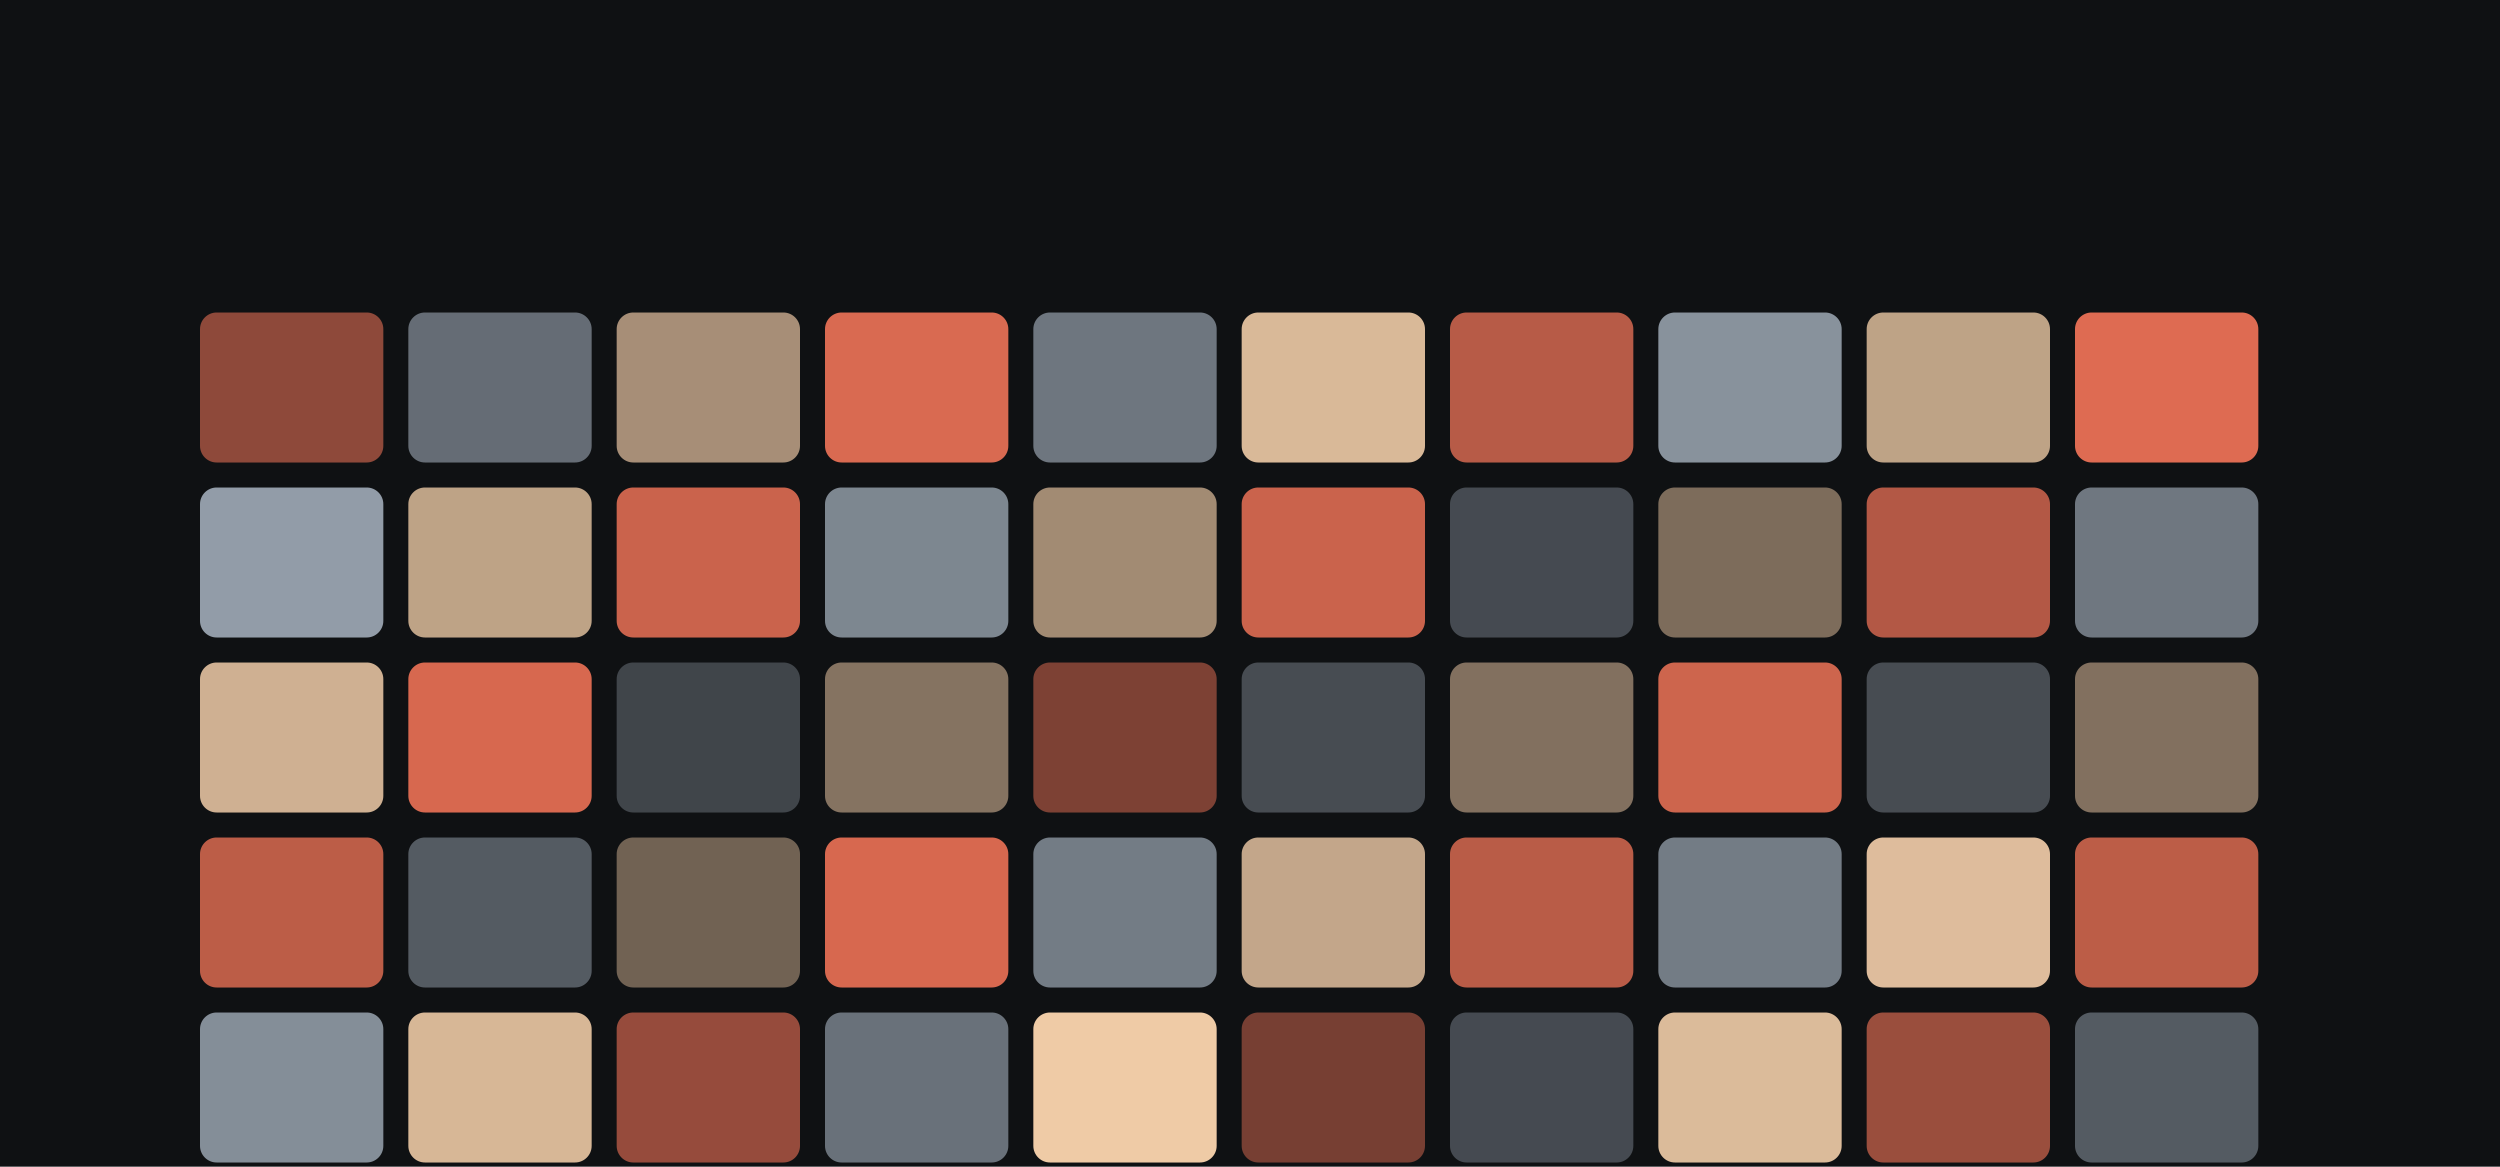
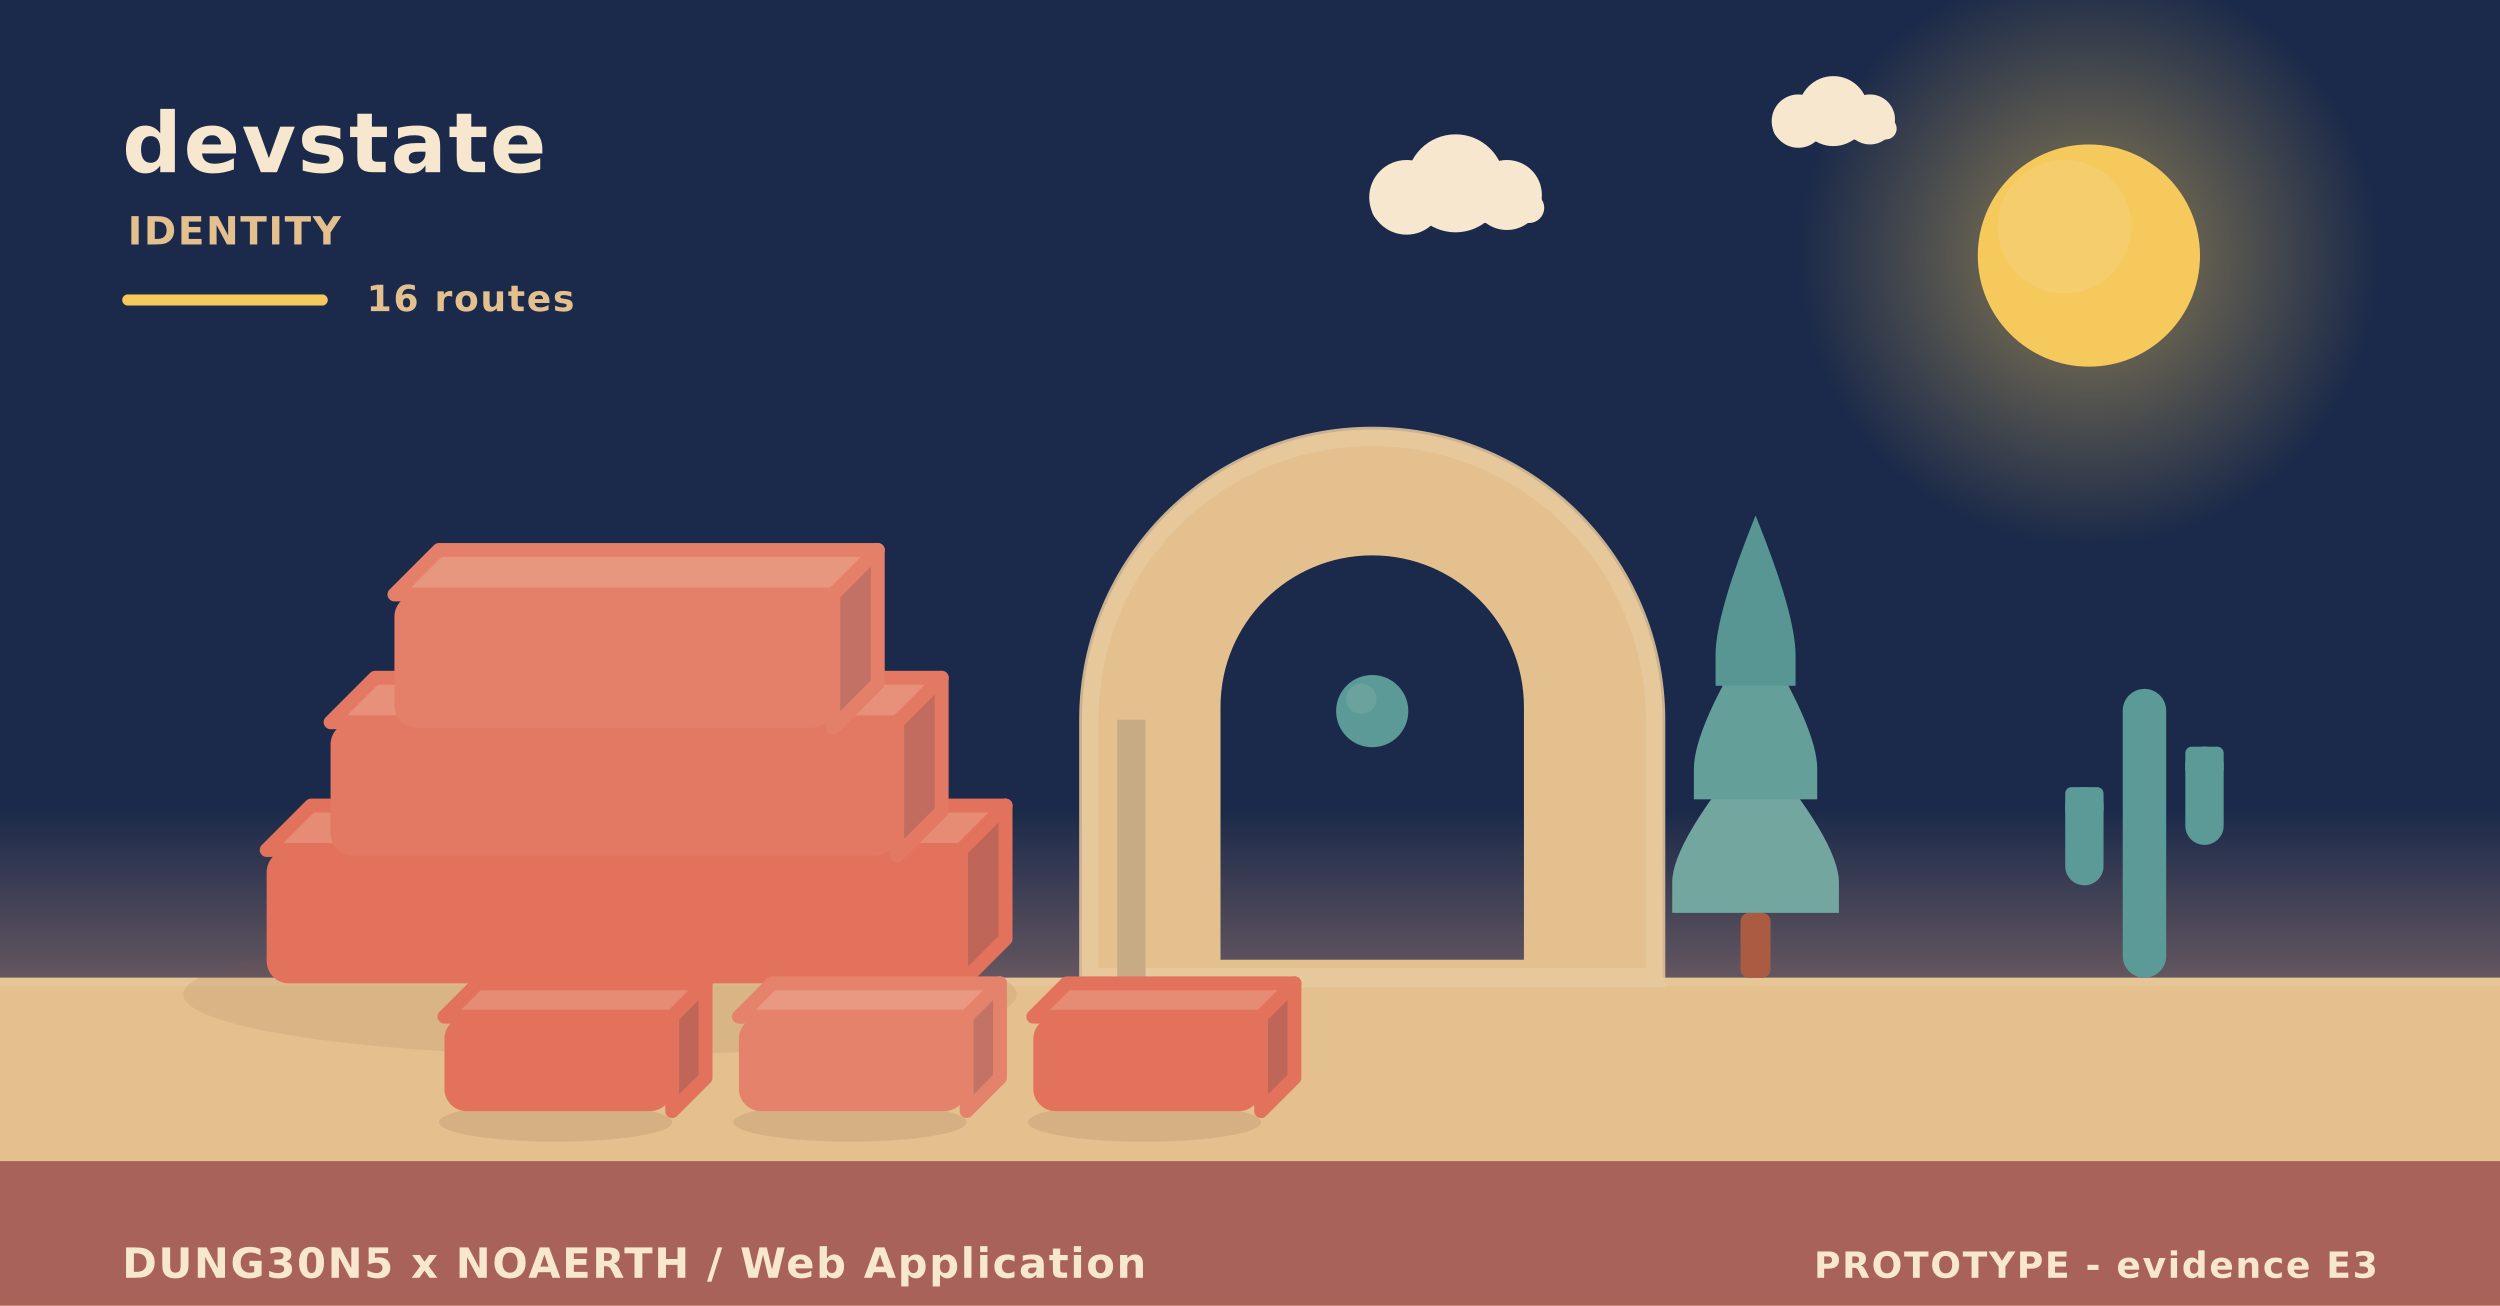
- <svg xmlns="http://www.w3.org/2000/svg" viewBox="0 0 1200 560" width="1200" height="560" role="img" aria-label="devstate hero">
-   <rect width="1200" height="560" fill="#0f1113" />
-   <defs>
-     <linearGradient id="gh" x1="0" y1="0" x2="1" y2="1">
-       <stop offset="0%" stop-color="#ff7a5c" />
-       <stop offset="100%" stop-color="#9aa5b1" />
-     </linearGradient>
-   </defs>
-   <rect x="96.00" y="150.00" width="88.00" height="72.00" rx="8.00" fill="#ff7a5c" opacity="0.53" />
-   <rect x="196.00" y="150.00" width="88.00" height="72.00" rx="8.00" fill="#9aa5b1" opacity="0.62" />
-   <rect x="296.00" y="150.00" width="88.00" height="72.00" rx="8.00" fill="#ffd8b1" opacity="0.63" />
-   <rect x="396.00" y="150.00" width="88.00" height="72.00" rx="8.00" fill="#ff7a5c" opacity="0.84" />
-   <rect x="496.00" y="150.00" width="88.00" height="72.00" rx="8.00" fill="#9aa5b1" opacity="0.68" />
-   <rect x="596.00" y="150.00" width="88.00" height="72.00" rx="8.00" fill="#ffd8b1" opacity="0.84" />
-   <rect x="696.00" y="150.00" width="88.00" height="72.00" rx="8.00" fill="#ff7a5c" opacity="0.70" />
-   <rect x="796.00" y="150.00" width="88.00" height="72.00" rx="8.00" fill="#9aa5b1" opacity="0.87" />
-   <rect x="896.00" y="150.00" width="88.00" height="72.00" rx="8.00" fill="#ffd8b1" opacity="0.73" />
-   <rect x="996.00" y="150.00" width="88.00" height="72.00" rx="8.00" fill="#ff7a5c" opacity="0.86" />
-   <rect x="96.00" y="234.00" width="88.00" height="72.00" rx="8.00" fill="#9aa5b1" opacity="0.94" />
-   <rect x="196.00" y="234.00" width="88.00" height="72.00" rx="8.00" fill="#ffd8b1" opacity="0.73" />
-   <rect x="296.00" y="234.00" width="88.00" height="72.00" rx="8.00" fill="#ff7a5c" opacity="0.78" />
-   <rect x="396.00" y="234.00" width="88.00" height="72.00" rx="8.00" fill="#9aa5b1" opacity="0.79" />
-   <rect x="496.00" y="234.00" width="88.00" height="72.00" rx="8.00" fill="#ffd8b1" opacity="0.61" />
-   <rect x="596.00" y="234.00" width="88.00" height="72.00" rx="8.00" fill="#ff7a5c" opacity="0.78" />
-   <rect x="696.00" y="234.00" width="88.00" height="72.00" rx="8.00" fill="#9aa5b1" opacity="0.39" />
-   <rect x="796.00" y="234.00" width="88.00" height="72.00" rx="8.00" fill="#ffd8b1" opacity="0.46" />
-   <rect x="896.00" y="234.00" width="88.00" height="72.00" rx="8.00" fill="#ff7a5c" opacity="0.68" />
-   <rect x="996.00" y="234.00" width="88.00" height="72.00" rx="8.00" fill="#9aa5b1" opacity="0.69" />
-   <rect x="96.00" y="318.00" width="88.00" height="72.00" rx="8.00" fill="#ffd8b1" opacity="0.80" />
-   <rect x="196.00" y="318.00" width="88.00" height="72.00" rx="8.00" fill="#ff7a5c" opacity="0.83" />
-   <rect x="296.00" y="318.00" width="88.00" height="72.00" rx="8.00" fill="#9aa5b1" opacity="0.35" />
-   <rect x="396.00" y="318.00" width="88.00" height="72.00" rx="8.00" fill="#ffd8b1" opacity="0.49" />
-   <rect x="496.00" y="318.00" width="88.00" height="72.00" rx="8.00" fill="#ff7a5c" opacity="0.46" />
-   <rect x="596.00" y="318.00" width="88.00" height="72.00" rx="8.00" fill="#9aa5b1" opacity="0.40" />
-   <rect x="696.00" y="318.00" width="88.00" height="72.00" rx="8.00" fill="#ffd8b1" opacity="0.48" />
-   <rect x="796.00" y="318.00" width="88.00" height="72.00" rx="8.00" fill="#ff7a5c" opacity="0.79" />
-   <rect x="896.00" y="318.00" width="88.00" height="72.00" rx="8.00" fill="#9aa5b1" opacity="0.40" />
-   <rect x="996.00" y="318.00" width="88.00" height="72.00" rx="8.00" fill="#ffd8b1" opacity="0.48" />
-   <rect x="96.00" y="402.00" width="88.00" height="72.00" rx="8.00" fill="#ff7a5c" opacity="0.72" />
-   <rect x="196.00" y="402.00" width="88.00" height="72.00" rx="8.00" fill="#9aa5b1" opacity="0.50" />
-   <rect x="296.00" y="402.00" width="88.00" height="72.00" rx="8.00" fill="#ffd8b1" opacity="0.41" />
-   <rect x="396.00" y="402.00" width="88.00" height="72.00" rx="8.00" fill="#ff7a5c" opacity="0.83" />
-   <rect x="496.00" y="402.00" width="88.00" height="72.00" rx="8.00" fill="#9aa5b1" opacity="0.72" />
-   <rect x="596.00" y="402.00" width="88.00" height="72.00" rx="8.00" fill="#ffd8b1" opacity="0.75" />
-   <rect x="696.00" y="402.00" width="88.00" height="72.00" rx="8.00" fill="#ff7a5c" opacity="0.71" />
-   <rect x="796.00" y="402.00" width="88.00" height="72.00" rx="8.00" fill="#9aa5b1" opacity="0.72" />
-   <rect x="896.00" y="402.00" width="88.00" height="72.00" rx="8.00" fill="#ffd8b1" opacity="0.86" />
-   <rect x="996.00" y="402.00" width="88.00" height="72.00" rx="8.00" fill="#ff7a5c" opacity="0.72" />
-   <rect x="96.00" y="486.00" width="88.00" height="72.00" rx="8.00" fill="#9aa5b1" opacity="0.84" />
-   <rect x="196.00" y="486.00" width="88.00" height="72.00" rx="8.00" fill="#ffd8b1" opacity="0.83" />
-   <rect x="296.00" y="486.00" width="88.00" height="72.00" rx="8.00" fill="#ff7a5c" opacity="0.56" />
-   <rect x="396.00" y="486.00" width="88.00" height="72.00" rx="8.00" fill="#9aa5b1" opacity="0.65" />
-   <rect x="496.00" y="486.00" width="88.00" height="72.00" rx="8.00" fill="#ffd8b1" opacity="0.93" />
-   <rect x="596.00" y="486.00" width="88.00" height="72.00" rx="8.00" fill="#ff7a5c" opacity="0.43" />
-   <rect x="696.00" y="486.00" width="88.00" height="72.00" rx="8.00" fill="#9aa5b1" opacity="0.39" />
-   <rect x="796.00" y="486.00" width="88.00" height="72.00" rx="8.00" fill="#ffd8b1" opacity="0.85" />
-   <rect x="896.00" y="486.00" width="88.00" height="72.00" rx="8.00" fill="#ff7a5c" opacity="0.58" />
-   <rect x="996.00" y="486.00" width="88.00" height="72.00" rx="8.00" fill="#9aa5b1" opacity="0.50" />
+ <svg xmlns="http://www.w3.org/2000/svg" width="900" height="470" viewBox="0 0 900 470" role="img" aria-label="devstate - identity">
+   <linearGradient id="skyh" x1="0" y1="0" x2="0" y2="1">
+     <stop offset="0" stop-color="#1b2a4a" />
+     <stop offset="0.62" stop-color="#1b2a4a" />
+     <stop offset="1" stop-color="#f3ad8a" />
+   </linearGradient>
+   <rect width="900" height="470" fill="url(#skyh)" />
+   <radialGradient id="sunh">
+     <stop offset="0.35" stop-color="#f5c95c" stop-opacity="0.34" />
+     <stop offset="1" stop-color="#f5c95c" stop-opacity="0" />
+   </radialGradient>
+   <circle cx="752" cy="92" r="104" fill="url(#sunh)" />
+   <circle cx="752" cy="92" r="40" fill="#f5c95c" />
+   <circle cx="743.2" cy="81.6" r="24" fill="#f5d27e" opacity="0.5" />
+   <g>
+     <circle cx="524" cy="66" r="17.64" fill="#f6e7ce" />
+     <circle cx="506.36" cy="71.04" r="13.44" fill="#f6e7ce" />
+     <circle cx="542.48" cy="70.2" r="12.6" fill="#f6e7ce" />
+     <rect x="493.76" y="69.36" width="62.16" height="10.92" rx="5.46" fill="#f6e7ce" />
+   </g>
+   <g>
+     <circle cx="660" cy="40" r="12.6" fill="#f6e7ce" />
+     <circle cx="647.4" cy="43.6" r="9.6" fill="#f6e7ce" />
+     <circle cx="673.2" cy="43" r="9" fill="#f6e7ce" />
+     <rect x="638.4" y="42.4" width="44.4" height="7.8" rx="3.9" fill="#f6e7ce" />
+   </g>
+   <rect x="0" y="352" width="900" height="118" fill="#e3c08d" />
+   <rect x="0" y="352" width="900" height="3" fill="#e6c596" />
+   <text x="44" y="62" font-family="Verdana,DejaVu Sans,sans-serif" font-size="30" font-weight="700" letter-spacing="0.6" fill="#f6e7ce" text-anchor="start">devstate</text>
+   <text x="46" y="88" font-family="Verdana,DejaVu Sans,sans-serif" font-size="14" font-weight="700" letter-spacing="0.6" fill="#e3c08d" text-anchor="start">IDENTITY</text>
+   <rect x="44" y="106" width="74" height="4" rx="2" fill="#f5c95c" />
+   <text x="132" y="112" font-family="Verdana,DejaVu Sans,sans-serif" font-size="13" font-weight="700" letter-spacing="0.6" fill="#e3c08d" text-anchor="start">16 routes</text>
+   <ellipse cx="216" cy="358" rx="150" ry="22" fill="rgba(138,90,68,0.11)" />
+   <path d="M96,306 L346,306 L362,290 L112,290 Z" fill="#e68c74" stroke="#e2725b" stroke-width="5" stroke-linejoin="round" />
+   <path d="M346,306 L362,290 L362,338 L346,354 Z" fill="#c06658" stroke="#e2725b" stroke-width="5" stroke-linejoin="round" />
+   <rect x="96" y="306" width="250" height="48" rx="8" fill="#e2725b" />
+   <path d="M119,260 L323,260 L339,244 L135,244 Z" fill="#e7917a" stroke="#e37962" stroke-width="5" stroke-linejoin="round" />
+   <path d="M323,260 L339,244 L339,292 L323,308 Z" fill="#c16c5e" stroke="#e37962" stroke-width="5" stroke-linejoin="round" />
+   <rect x="119" y="260" width="204" height="48" rx="8" fill="#e37962" />
+   <path d="M142,214 L300,214 L316,198 L158,198 Z" fill="#e8977f" stroke="#e48069" stroke-width="5" stroke-linejoin="round" />
+   <path d="M300,214 L316,198 L316,246 L300,262 Z" fill="#c27164" stroke="#e48069" stroke-width="5" stroke-linejoin="round" />
+   <rect x="142" y="214" width="158" height="48" rx="8" fill="#e48069" />
+   <path d="M392,352 L392,259.12 A102,102 0 0 1 596,259.12 L596,352 Z M436.88,348 L436.88,254.55 A57.12,57.12 0 0 1 551.12,254.55 L551.12,348 Z" fill="#e3c08d" fill-rule="evenodd" stroke="#e3c08d" stroke-width="5" stroke-linejoin="round" />
+   <path d="M392,352 L392,259.12 A102,102 0 0 1 596,259.12 L596,352 Z" fill="none" stroke="#e8c99d" stroke-width="7" stroke-linecap="round" opacity="0.85" />
+   <rect x="402.2" y="259.12" width="10.2" height="92.88" fill="#c7ab84" />
+   <circle cx="494" cy="256" r="13" fill="#5b9a97" />
+   <circle cx="490.1" cy="251.58" r="5.46" fill="#7aa9a2" opacity="0.55" />
+   <rect x="626.6" y="328.64" width="10.8" height="23.36" rx="3" fill="#ac5b43" />
+   <path d="M632,267.32 Q602,302.89 602,317.6 Q602,328.64 602,328.64 L662,328.64 Q662,328.64 662,317.6 Q662,302.89 632,267.32 Z" fill="#74a6a0" />
+   <path d="M632,226.44 Q609.8,262.01 609.8,276.72 Q609.8,287.76 609.8,287.76 L654.2,287.76 Q654.2,287.76 654.2,276.72 Q654.2,262.01 632,226.44 Z" fill="#649f9a" />
+   <path d="M632,185.56 Q617.6,221.13 617.6,235.84 Q617.6,246.88 617.6,246.88 L646.4,246.88 Q646.4,246.88 646.4,235.84 Q646.4,221.13 632,185.56 Z" fill="#589694" />
+   <rect x="764.18" y="248" width="15.64" height="104" rx="7.82" fill="#5b9a97" />
+   <rect x="743.48" y="283.36" width="13.8" height="35.36" rx="6.9" fill="#5b9a97" />
+   <rect x="743.48" y="283.36" width="13.8" height="10.4" rx="2.3" fill="#5b9a97" />
+   <rect x="786.72" y="268.8" width="13.8" height="35.36" rx="6.9" fill="#5b9a97" />
+   <rect x="786.72" y="268.8" width="13.8" height="10.4" rx="2.3" fill="#5b9a97" />
+   <ellipse cx="200" cy="404" rx="42" ry="7" fill="rgba(138,90,68,0.15)" />
+   <path d="M160,366 L242,366 L254,354 L172,354 Z" fill="#e68c74" stroke="#e2725b" stroke-width="5" stroke-linejoin="round" />
+   <path d="M242,366 L254,354 L254,388 L242,400 Z" fill="#c06658" stroke="#e2725b" stroke-width="5" stroke-linejoin="round" />
+   <rect x="160" y="366" width="82" height="34" rx="8" fill="#e2725b" />
+   <ellipse cx="306" cy="404" rx="42" ry="7" fill="rgba(138,90,68,0.15)" />
+   <path d="M266,366 L348,366 L360,354 L278,354 Z" fill="#e99881" stroke="#e5826b" stroke-width="5" stroke-linejoin="round" />
+   <path d="M348,366 L360,354 L360,388 L348,400 Z" fill="#c37365" stroke="#e5826b" stroke-width="5" stroke-linejoin="round" />
+   <rect x="266" y="366" width="82" height="34" rx="8" fill="#e5826b" />
+   <ellipse cx="412" cy="404" rx="42" ry="7" fill="rgba(138,90,68,0.15)" />
+   <path d="M372,366 L454,366 L466,354 L384,354 Z" fill="#e68c74" stroke="#e2725b" stroke-width="5" stroke-linejoin="round" />
+   <path d="M454,366 L466,354 L466,388 L454,400 Z" fill="#c06658" stroke="#e2725b" stroke-width="5" stroke-linejoin="round" />
+   <rect x="372" y="366" width="82" height="34" rx="8" fill="#e2725b" />
+   <rect x="0" y="418" width="900" height="52" rx="0" fill="#a65c56" opacity="0.94" />
+   <text x="44" y="460" font-family="Verdana,DejaVu Sans,sans-serif" font-size="15" font-weight="700" letter-spacing="0.6" fill="#f6e7ce" text-anchor="start">DUNG30N5 x NOAERTH  /  Web Application</text>
+   <text x="856" y="460" font-family="Verdana,DejaVu Sans,sans-serif" font-size="13" font-weight="700" letter-spacing="0.6" fill="#f6e7ce" text-anchor="end">PROTOTYPE  -  evidence E3</text>
</svg>
